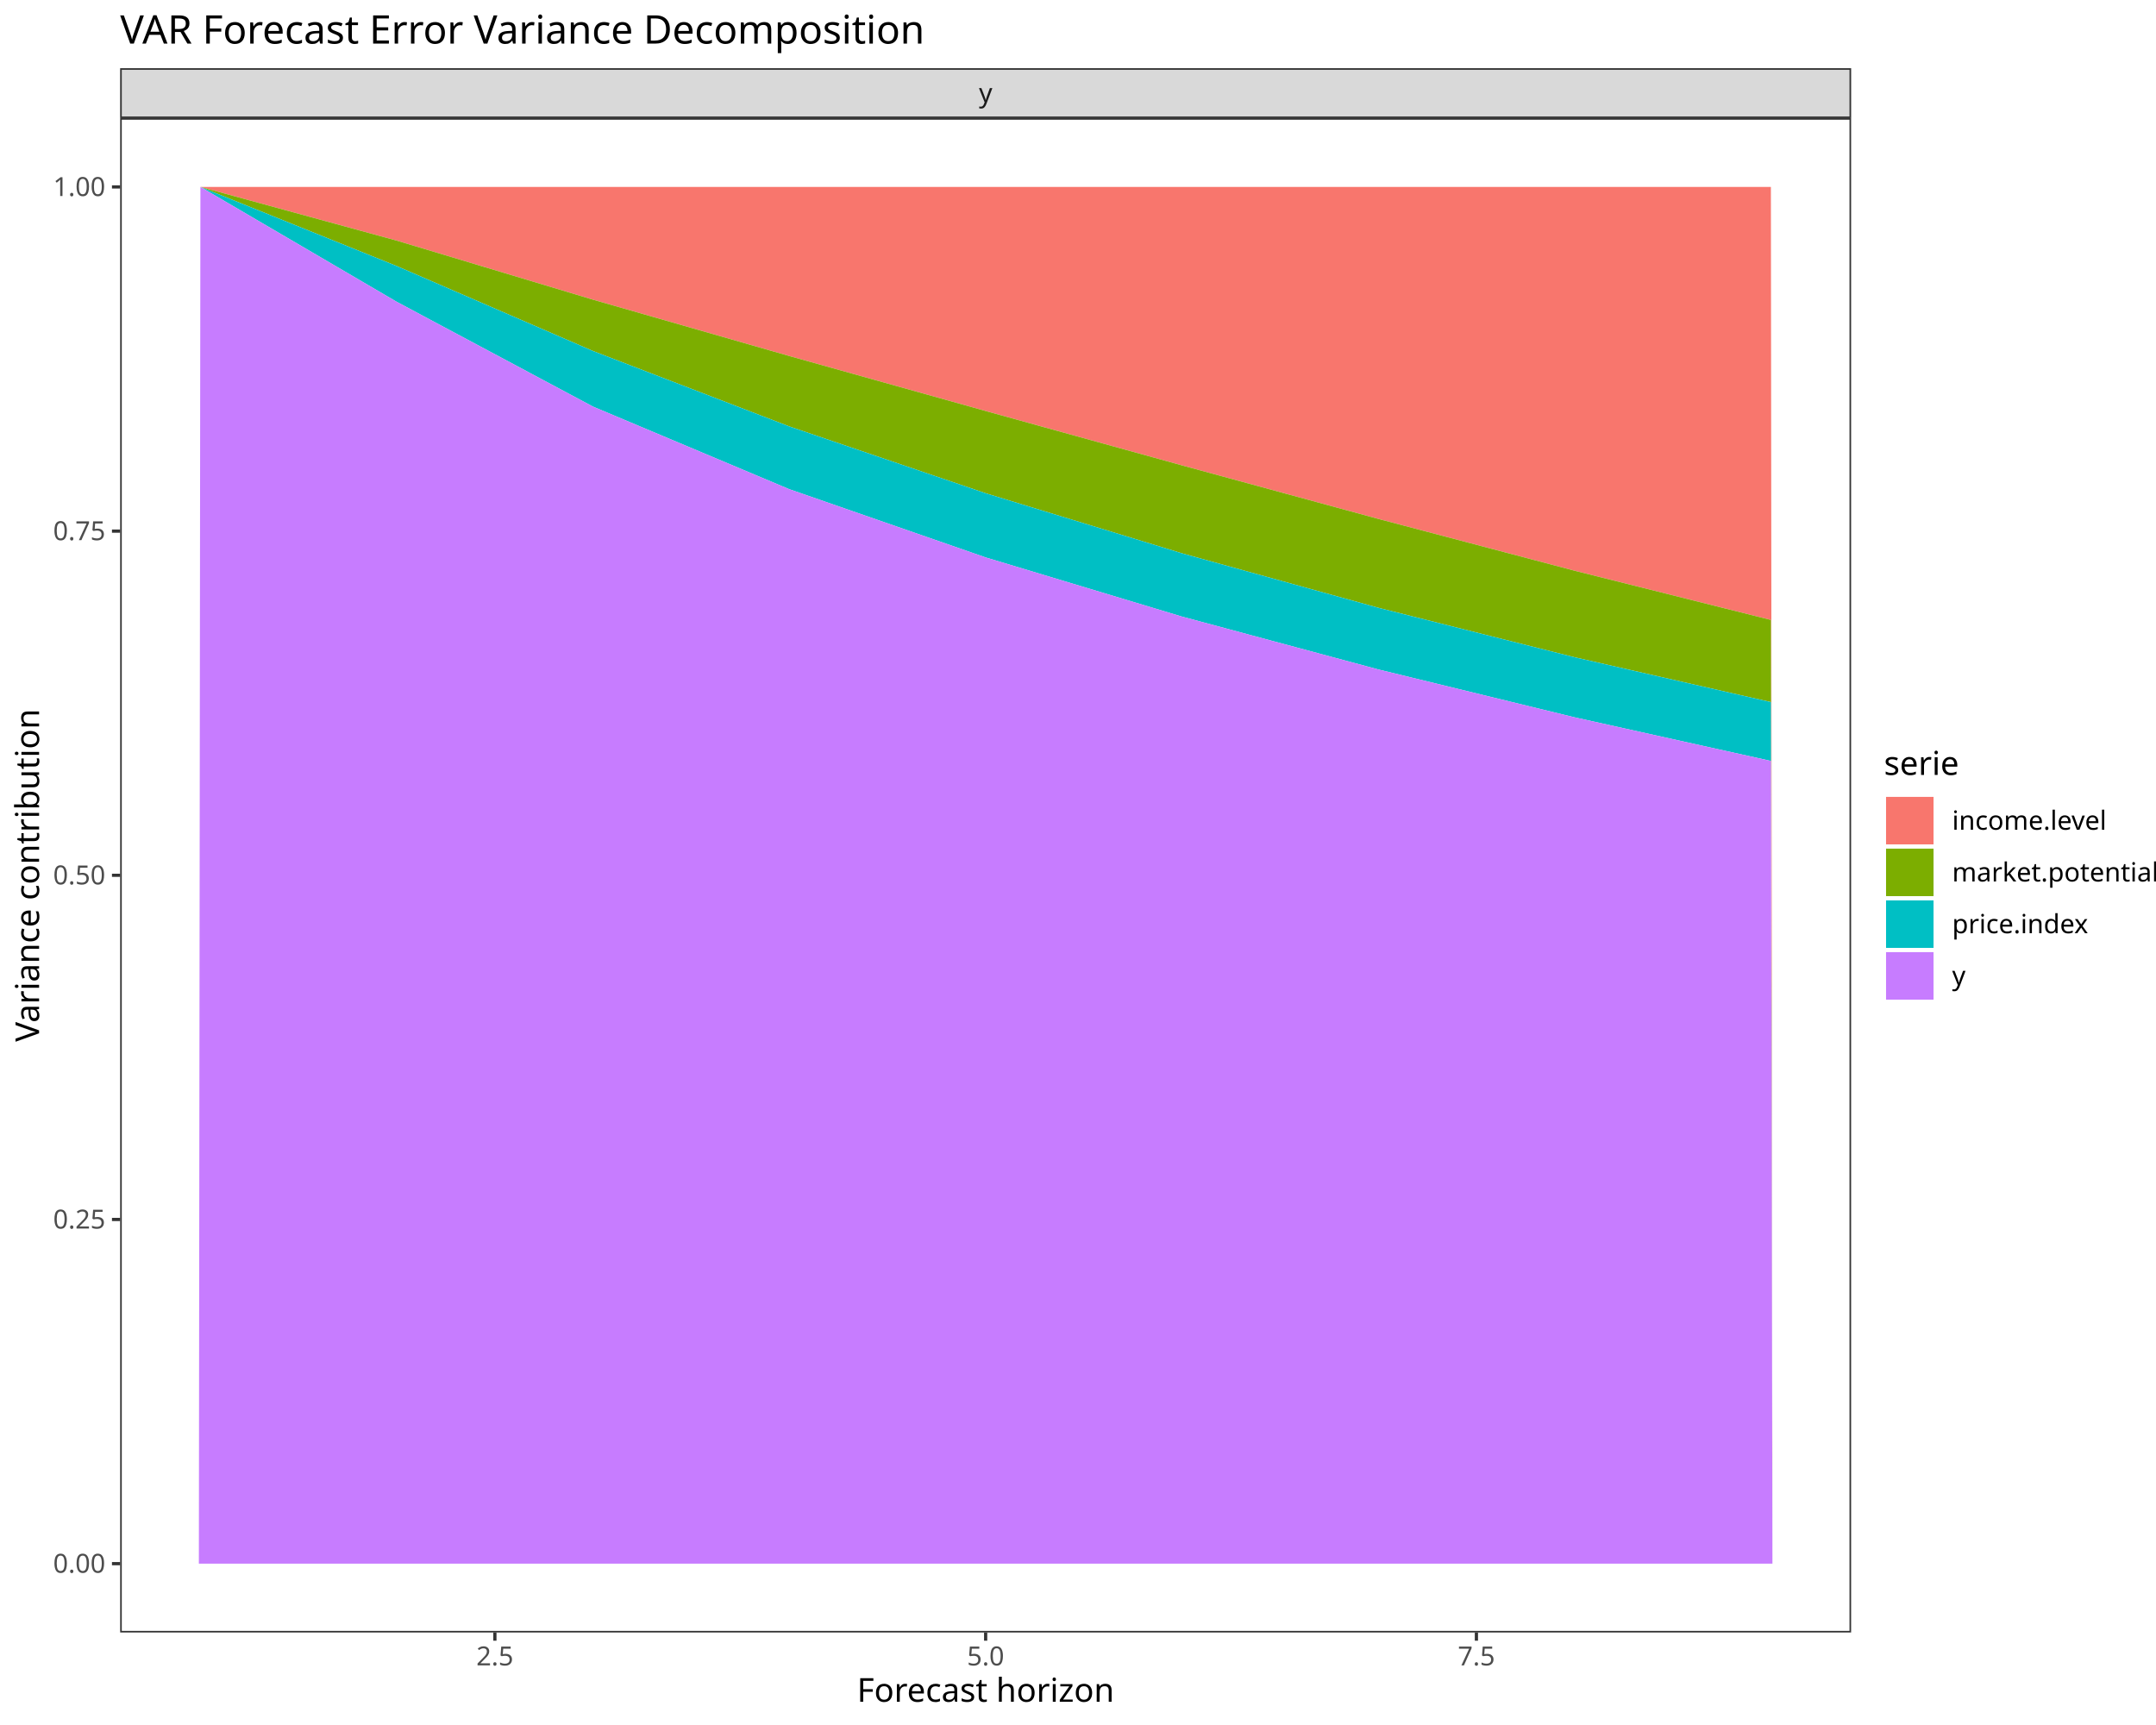
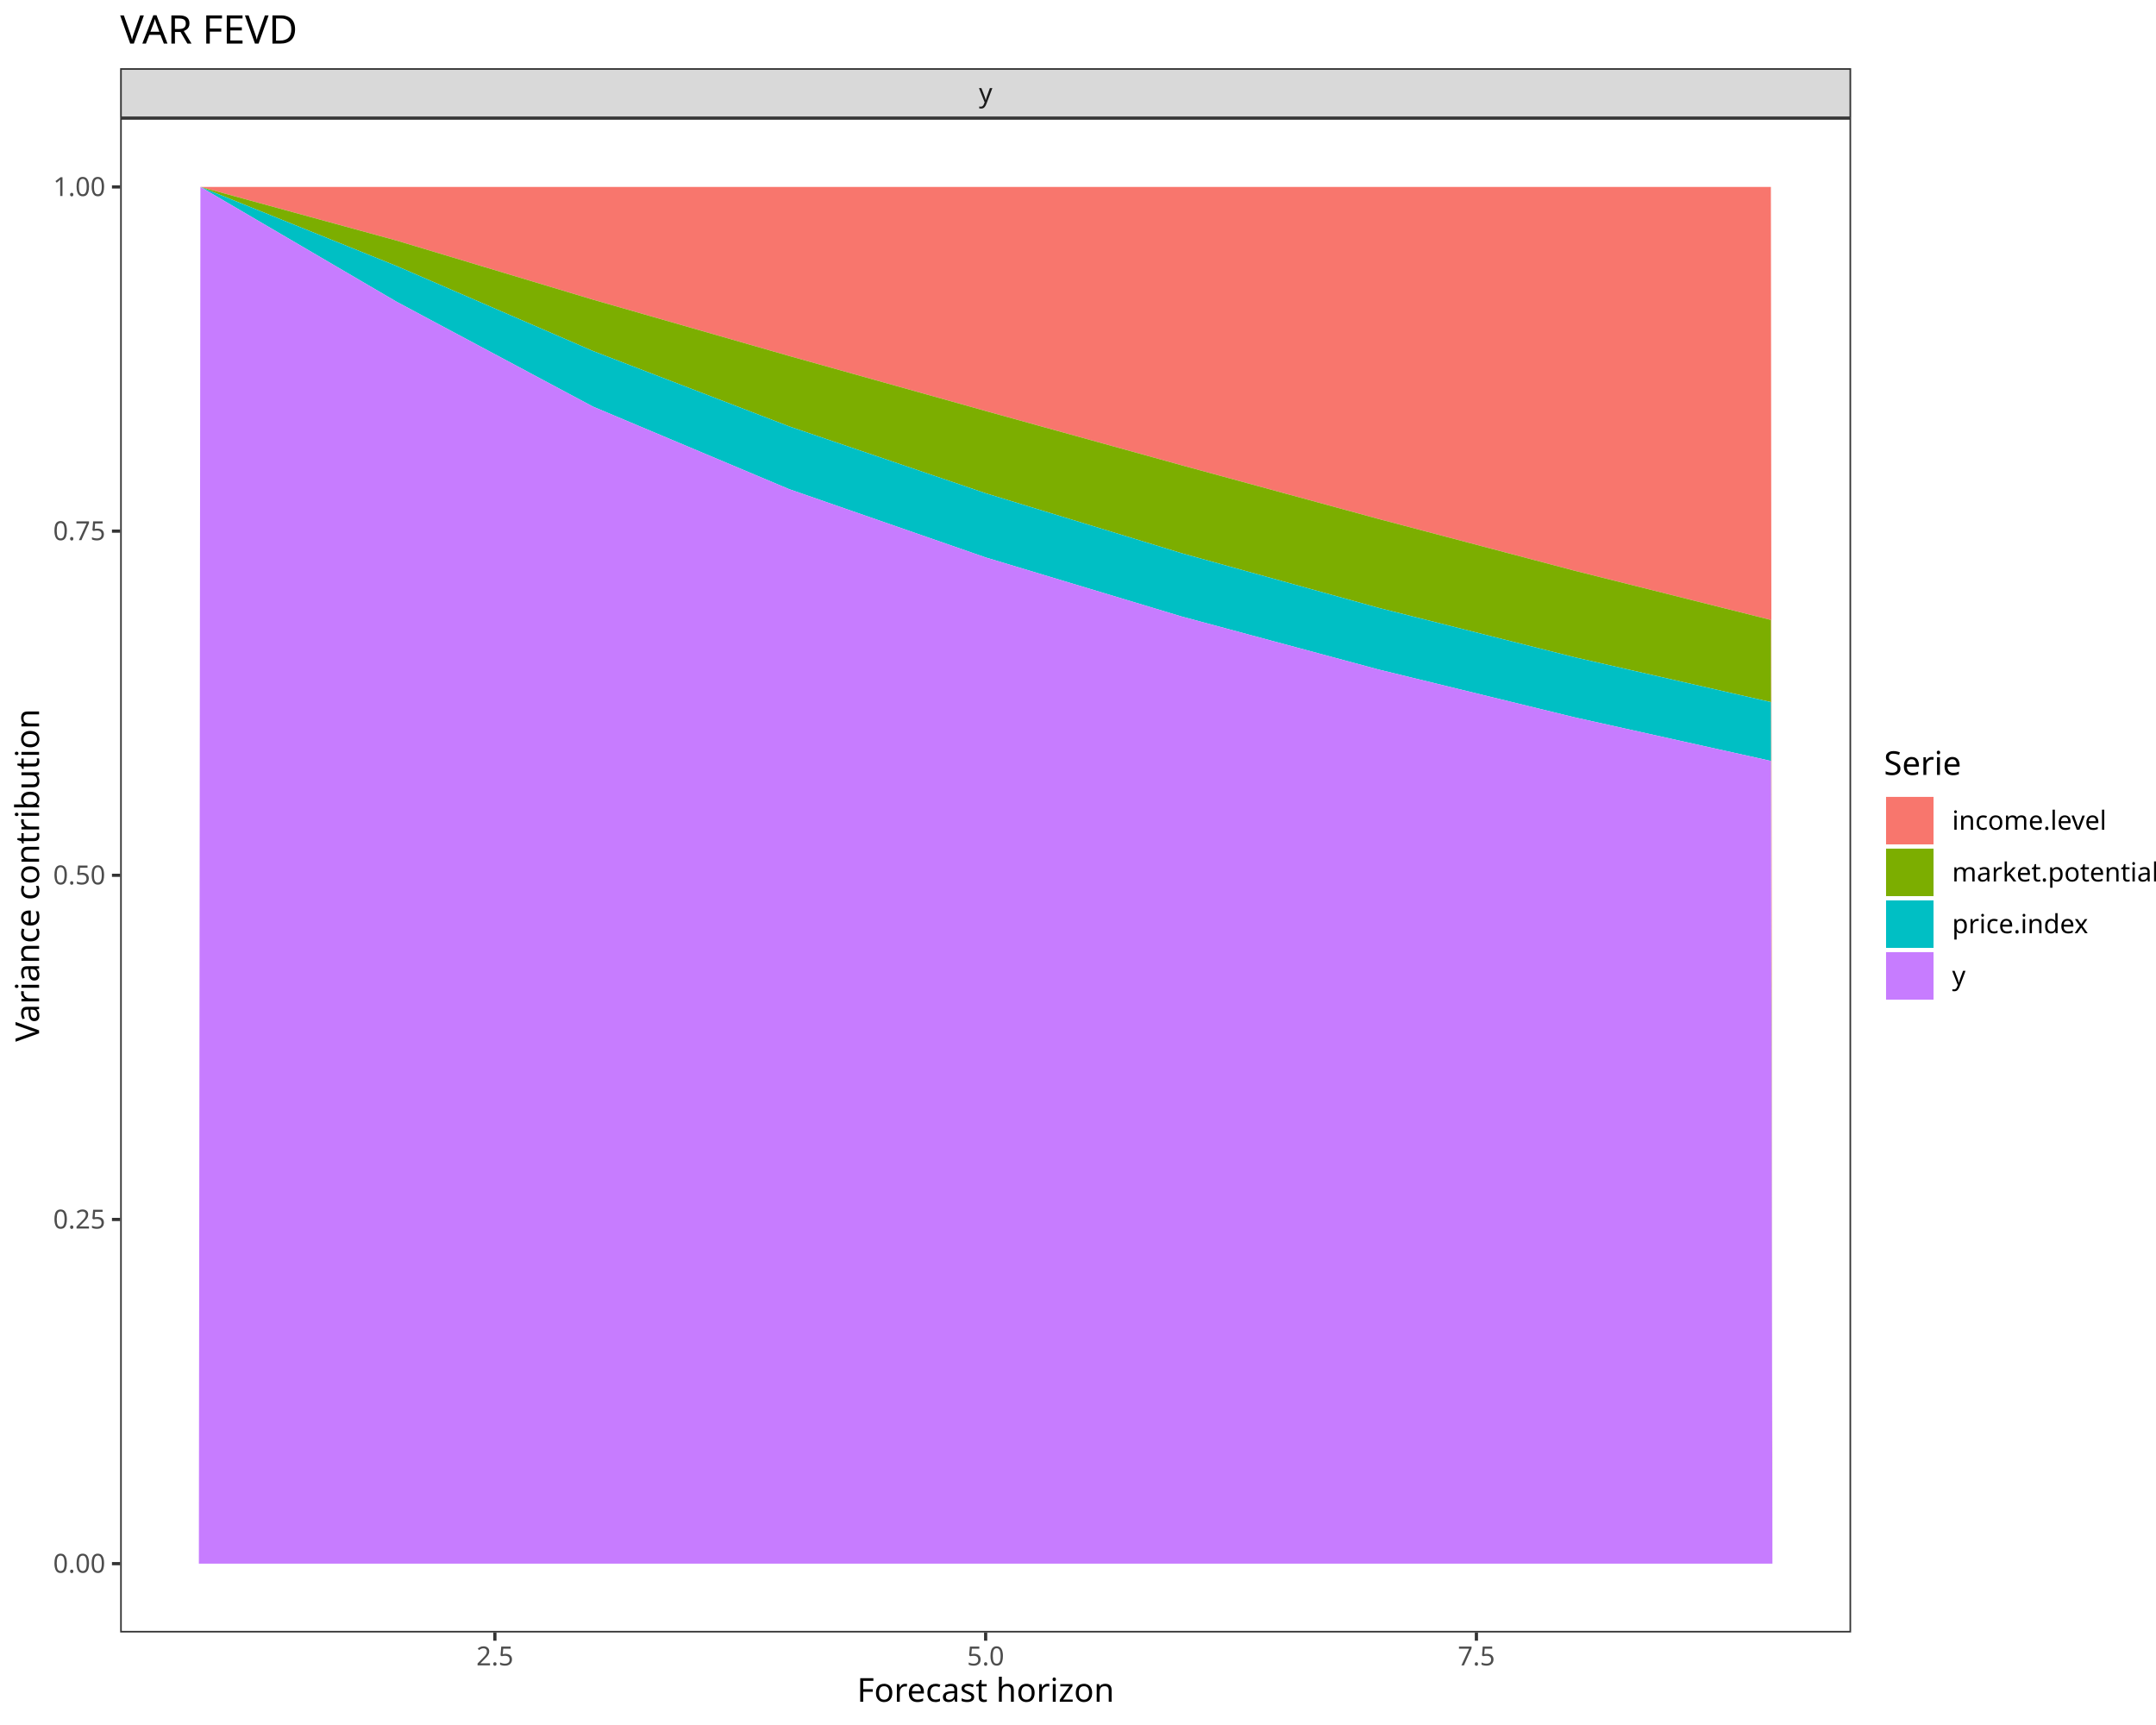
<svg xmlns="http://www.w3.org/2000/svg" class="svglite" data-engine-version="2.0" width="720.00pt" height="576.00pt" viewBox="0 0 720.00 576.00">
  <defs>
    <style type="text/css">
    .svglite line, .svglite polyline, .svglite polygon, .svglite path, .svglite rect, .svglite circle {
      fill: none;
      stroke: #000000;
      stroke-linecap: round;
      stroke-linejoin: round;
      stroke-miterlimit: 10.00;
    }
  </style>
  </defs>
  <rect width="100%" height="100%" style="stroke: none; fill: #FFFFFF;" />
  <defs>
    <clipPath id="cpMC4wMHw3MjAuMDB8MC4wMHw1NzYuMDA=">
      <rect x="0.00" y="0.00" width="720.00" height="576.00" />
    </clipPath>
  </defs>
  <g clip-path="url(#cpMC4wMHw3MjAuMDB8MC4wMHw1NzYuMDA=)">
    <rect x="0.00" y="0.00" width="720.00" height="576.00" style="stroke-width: 1.07; stroke: #FFFFFF; fill: #FFFFFF;" />
  </g>
  <defs>
    <clipPath id="cpNDAuMTN8NjE4LjE5fDM5LjQzfDU0NS4xMQ==">
      <rect x="40.13" y="39.43" width="578.05" height="505.68" />
    </clipPath>
  </defs>
  <g clip-path="url(#cpNDAuMTN8NjE4LjE5fDM5LjQzfDU0NS4xMQ==)">
    <rect x="40.13" y="39.43" width="578.05" height="505.68" style="stroke-width: 1.07; stroke: none; fill: #FFFFFF;" />
    <polygon points="66.93,62.42 67.46,62.42 131.96,62.42 132.49,62.42 133.01,62.42 197.52,62.42 198.05,62.42 198.57,62.42 263.08,62.42 263.60,62.42 264.13,62.42 328.64,62.42 329.16,62.42 329.68,62.42 394.19,62.42 394.72,62.42 395.24,62.42 459.75,62.42 460.27,62.42 460.80,62.42 525.31,62.42 525.83,62.42 526.35,62.42 590.86,62.42 591.39,62.42 591.91,522.13 591.39,207.00 590.86,206.87 526.35,190.70 525.83,190.57 525.31,190.43 460.80,173.40 460.27,173.26 459.75,173.12 395.24,155.54 394.72,155.40 394.19,155.25 329.68,137.39 329.16,137.24 328.64,137.09 264.13,119.03 263.60,118.88 263.08,118.73 198.57,100.22 198.05,100.07 197.52,99.91 133.01,80.50 132.49,80.34 131.96,80.20 67.46,62.56 66.93,62.42 66.41,522.13 " style="stroke-width: 0.00; stroke: none; stroke-linecap: butt; fill: #F8766D;" />
    <polyline points="66.93,62.42 67.46,62.42 131.96,62.42 132.49,62.42 133.01,62.42 197.52,62.42 198.05,62.42 198.57,62.42 263.08,62.42 263.60,62.42 264.13,62.42 328.64,62.42 329.16,62.42 329.68,62.42 394.19,62.42 394.72,62.42 395.24,62.42 459.75,62.42 460.27,62.42 460.80,62.42 525.31,62.42 525.83,62.42 526.35,62.42 590.86,62.42 591.39,62.42 " style="stroke-width: 1.07; stroke: none; stroke-linecap: butt;" />
    <polygon points="66.93,62.42 67.46,62.56 131.96,80.20 132.49,80.34 133.01,80.50 197.52,99.91 198.05,100.07 198.57,100.22 263.08,118.73 263.60,118.88 264.13,119.03 328.64,137.09 329.16,137.24 329.68,137.39 394.19,155.25 394.72,155.40 395.24,155.54 459.75,173.12 460.27,173.26 460.80,173.40 525.31,190.43 525.83,190.57 526.35,190.70 590.86,206.87 591.39,207.00 591.91,522.13 591.39,234.43 590.86,234.31 526.35,219.58 525.83,219.46 525.31,219.33 460.80,203.07 460.27,202.93 459.75,202.79 395.24,184.90 394.72,184.75 394.19,184.59 329.68,164.86 329.16,164.70 328.64,164.52 264.13,142.57 263.60,142.39 263.08,142.19 198.57,117.41 198.05,117.21 197.52,116.98 133.01,89.06 132.49,88.83 131.96,88.62 67.46,62.63 66.93,62.42 66.41,522.13 " style="stroke-width: 0.00; stroke: none; stroke-linecap: butt; fill: #7CAE00;" />
    <polyline points="66.93,62.42 67.46,62.56 131.96,80.20 132.49,80.34 133.01,80.50 197.52,99.91 198.05,100.07 198.57,100.22 263.08,118.73 263.60,118.88 264.13,119.03 328.64,137.09 329.16,137.24 329.68,137.39 394.19,155.25 394.72,155.40 395.24,155.54 459.75,173.12 460.27,173.26 460.80,173.40 525.31,190.43 525.83,190.57 526.35,190.70 590.86,206.87 591.39,207.00 " style="stroke-width: 1.07; stroke: none; stroke-linecap: butt;" />
    <polygon points="66.93,62.42 67.46,62.63 131.96,88.62 132.49,88.83 133.01,89.06 197.52,116.98 198.05,117.21 198.57,117.41 263.08,142.19 263.60,142.39 264.13,142.57 328.64,164.52 329.16,164.70 329.68,164.86 394.19,184.59 394.72,184.75 395.24,184.90 459.75,202.79 460.27,202.93 460.80,203.07 525.31,219.33 525.83,219.46 526.35,219.58 590.86,234.31 591.39,234.43 591.91,522.13 591.39,254.09 590.86,253.97 526.35,239.64 525.83,239.52 525.31,239.40 460.80,223.66 460.27,223.53 459.75,223.39 395.24,206.03 394.72,205.89 394.19,205.73 329.68,186.29 329.16,186.14 328.64,185.95 264.13,163.54 263.60,163.36 263.08,163.14 198.57,136.00 198.05,135.78 197.52,135.50 133.01,101.06 132.49,100.78 131.96,100.47 67.46,62.73 66.93,62.42 66.41,522.13 " style="stroke-width: 0.00; stroke: none; stroke-linecap: butt; fill: #00BFC4;" />
    <polyline points="66.93,62.42 67.46,62.63 131.96,88.62 132.49,88.83 133.01,89.06 197.52,116.98 198.05,117.21 198.57,117.41 263.08,142.19 263.60,142.39 264.13,142.57 328.64,164.52 329.16,164.70 329.68,164.86 394.19,184.59 394.72,184.75 395.24,184.90 459.75,202.79 460.27,202.93 460.80,203.07 525.31,219.33 525.83,219.46 526.35,219.58 590.86,234.31 591.39,234.43 " style="stroke-width: 1.07; stroke: none; stroke-linecap: butt;" />
    <polygon points="66.93,62.42 67.46,62.73 131.96,100.47 132.49,100.78 133.01,101.06 197.52,135.50 198.05,135.78 198.57,136.00 263.08,163.14 263.60,163.36 264.13,163.54 328.64,185.95 329.16,186.14 329.68,186.29 394.19,205.73 394.72,205.89 395.24,206.03 459.75,223.39 460.27,223.53 460.80,223.66 525.31,239.40 525.83,239.52 526.35,239.64 590.86,253.97 591.39,254.09 591.91,522.13 591.39,522.13 590.86,522.13 526.35,522.13 525.83,522.13 525.31,522.13 460.80,522.13 460.27,522.13 459.75,522.13 395.24,522.13 394.72,522.13 394.19,522.13 329.68,522.13 329.16,522.13 328.64,522.13 264.13,522.13 263.60,522.13 263.08,522.13 198.57,522.13 198.05,522.13 197.52,522.13 133.01,522.13 132.49,522.13 131.96,522.13 67.46,522.13 66.93,522.13 66.41,522.13 " style="stroke-width: 0.00; stroke: none; stroke-linecap: butt; fill: #C77CFF;" />
    <polyline points="66.93,62.42 67.46,62.73 131.96,100.47 132.49,100.78 133.01,101.06 197.52,135.50 198.05,135.78 198.57,136.00 263.08,163.14 263.60,163.36 264.13,163.54 328.64,185.95 329.16,186.14 329.68,186.29 394.19,205.73 394.72,205.89 395.24,206.03 459.75,223.39 460.27,223.53 460.80,223.66 525.31,239.40 525.83,239.52 526.35,239.64 590.86,253.97 591.39,254.09 " style="stroke-width: 1.07; stroke: none; stroke-linecap: butt;" />
    <rect x="40.13" y="39.43" width="578.05" height="505.68" style="stroke-width: 1.07; stroke: #333333;" />
  </g>
  <g clip-path="url(#cpMC4wMHw3MjAuMDB8MC4wMHw1NzYuMDA=)">
</g>
  <defs>
    <clipPath id="cpNDAuMTN8NjE4LjE5fDIyLjc4fDM5LjQz">
      <rect x="40.13" y="22.78" width="578.05" height="16.65" />
    </clipPath>
  </defs>
  <g clip-path="url(#cpNDAuMTN8NjE4LjE5fDIyLjc4fDM5LjQz)">
    <rect x="40.13" y="22.78" width="578.05" height="16.65" style="stroke-width: 1.07; stroke: #333333; fill: #D9D9D9;" />
    <text x="329.16" y="34.14" text-anchor="middle" style="font-size: 8.80px; fill: #1A1A1A; font-family: sans;" textLength="4.40px" lengthAdjust="spacingAndGlyphs">y</text>
  </g>
  <g clip-path="url(#cpMC4wMHw3MjAuMDB8MC4wMHw1NzYuMDA=)">
    <polyline points="165.27,547.85 165.27,545.11 " style="stroke-width: 1.07; stroke: #333333; stroke-linecap: butt;" />
    <polyline points="329.16,547.85 329.16,545.11 " style="stroke-width: 1.07; stroke: #333333; stroke-linecap: butt;" />
    <polyline points="493.05,547.85 493.05,545.11 " style="stroke-width: 1.07; stroke: #333333; stroke-linecap: butt;" />
    <text x="165.27" y="556.10" text-anchor="middle" style="font-size: 8.80px; fill: #4D4D4D; font-family: sans;" textLength="12.23px" lengthAdjust="spacingAndGlyphs">2.5</text>
    <text x="329.16" y="556.10" text-anchor="middle" style="font-size: 8.80px; fill: #4D4D4D; font-family: sans;" textLength="12.23px" lengthAdjust="spacingAndGlyphs">5.0</text>
    <text x="493.05" y="556.10" text-anchor="middle" style="font-size: 8.80px; fill: #4D4D4D; font-family: sans;" textLength="12.23px" lengthAdjust="spacingAndGlyphs">7.5</text>
    <text x="35.20" y="525.16" text-anchor="end" style="font-size: 8.80px; fill: #4D4D4D; font-family: sans;" textLength="17.13px" lengthAdjust="spacingAndGlyphs">0.00</text>
    <text x="35.20" y="410.23" text-anchor="end" style="font-size: 8.80px; fill: #4D4D4D; font-family: sans;" textLength="17.13px" lengthAdjust="spacingAndGlyphs">0.25</text>
    <text x="35.20" y="295.30" text-anchor="end" style="font-size: 8.80px; fill: #4D4D4D; font-family: sans;" textLength="17.13px" lengthAdjust="spacingAndGlyphs">0.50</text>
    <text x="35.20" y="180.37" text-anchor="end" style="font-size: 8.80px; fill: #4D4D4D; font-family: sans;" textLength="17.13px" lengthAdjust="spacingAndGlyphs">0.75</text>
    <text x="35.20" y="65.45" text-anchor="end" style="font-size: 8.80px; fill: #4D4D4D; font-family: sans;" textLength="17.13px" lengthAdjust="spacingAndGlyphs">1.00</text>
    <polyline points="37.39,522.13 40.13,522.13 " style="stroke-width: 1.07; stroke: #333333; stroke-linecap: butt;" />
    <polyline points="37.39,407.20 40.13,407.20 " style="stroke-width: 1.07; stroke: #333333; stroke-linecap: butt;" />
    <polyline points="37.39,292.27 40.13,292.27 " style="stroke-width: 1.07; stroke: #333333; stroke-linecap: butt;" />
    <polyline points="37.39,177.35 40.13,177.35 " style="stroke-width: 1.07; stroke: #333333; stroke-linecap: butt;" />
    <polyline points="37.39,62.42 40.13,62.42 " style="stroke-width: 1.07; stroke: #333333; stroke-linecap: butt;" />
    <text x="329.16" y="568.24" text-anchor="middle" style="font-size: 11.00px; font-family: sans;" textLength="81.94px" lengthAdjust="spacingAndGlyphs">Forecast horizon</text>
    <text transform="translate(13.05,292.27) rotate(-90)" text-anchor="middle" style="font-size: 11.00px; font-family: sans;" textLength="103.35px" lengthAdjust="spacingAndGlyphs">Variance contribution</text>
    <rect x="629.15" y="250.05" width="85.37" height="84.45" style="stroke-width: 1.07; stroke: none; fill: #FFFFFF;" />
-     <text x="629.15" y="258.76" style="font-size: 11.00px; font-family: sans;" textLength="23.85px" lengthAdjust="spacingAndGlyphs">serie</text>
+     <text x="629.15" y="258.76" style="font-size: 11.00px; font-family: sans;" textLength="25.68px" lengthAdjust="spacingAndGlyphs">Serie</text>
    <rect x="629.15" y="265.38" width="17.28" height="17.28" style="stroke-width: 1.07; stroke: none; fill: #FFFFFF;" />
    <rect x="629.85" y="266.09" width="15.86" height="15.86" style="stroke-width: 1.07; stroke: none; stroke-linecap: butt; stroke-linejoin: miter; fill: #F8766D;" />
    <rect x="629.15" y="282.66" width="17.28" height="17.28" style="stroke-width: 1.07; stroke: none; fill: #FFFFFF;" />
    <rect x="629.85" y="283.37" width="15.86" height="15.86" style="stroke-width: 1.07; stroke: none; stroke-linecap: butt; stroke-linejoin: miter; fill: #7CAE00;" />
    <rect x="629.15" y="299.94" width="17.28" height="17.28" style="stroke-width: 1.07; stroke: none; fill: #FFFFFF;" />
    <rect x="629.85" y="300.65" width="15.86" height="15.86" style="stroke-width: 1.07; stroke: none; stroke-linecap: butt; stroke-linejoin: miter; fill: #00BFC4;" />
    <rect x="629.15" y="317.22" width="17.28" height="17.28" style="stroke-width: 1.07; stroke: none; fill: #FFFFFF;" />
    <rect x="629.85" y="317.93" width="15.86" height="15.86" style="stroke-width: 1.07; stroke: none; stroke-linecap: butt; stroke-linejoin: miter; fill: #C77CFF;" />
    <text x="651.91" y="277.05" style="font-size: 8.80px; font-family: sans;" textLength="48.92px" lengthAdjust="spacingAndGlyphs">income.level</text>
    <text x="651.91" y="294.33" style="font-size: 8.80px; font-family: sans;" textLength="62.62px" lengthAdjust="spacingAndGlyphs">market.potential</text>
    <text x="651.91" y="311.61" style="font-size: 8.80px; font-family: sans;" textLength="42.56px" lengthAdjust="spacingAndGlyphs">price.index</text>
    <text x="651.91" y="328.89" style="font-size: 8.80px; font-family: sans;" textLength="4.40px" lengthAdjust="spacingAndGlyphs">y</text>
-     <text x="40.13" y="14.56" style="font-size: 13.20px; font-family: sans;" textLength="261.95px" lengthAdjust="spacingAndGlyphs">VAR Forecast Error Variance Decomposition</text>
+     <text x="40.13" y="14.56" style="font-size: 13.20px; font-family: sans;" textLength="66.03px" lengthAdjust="spacingAndGlyphs">VAR FEVD</text>
  </g>
</svg>
